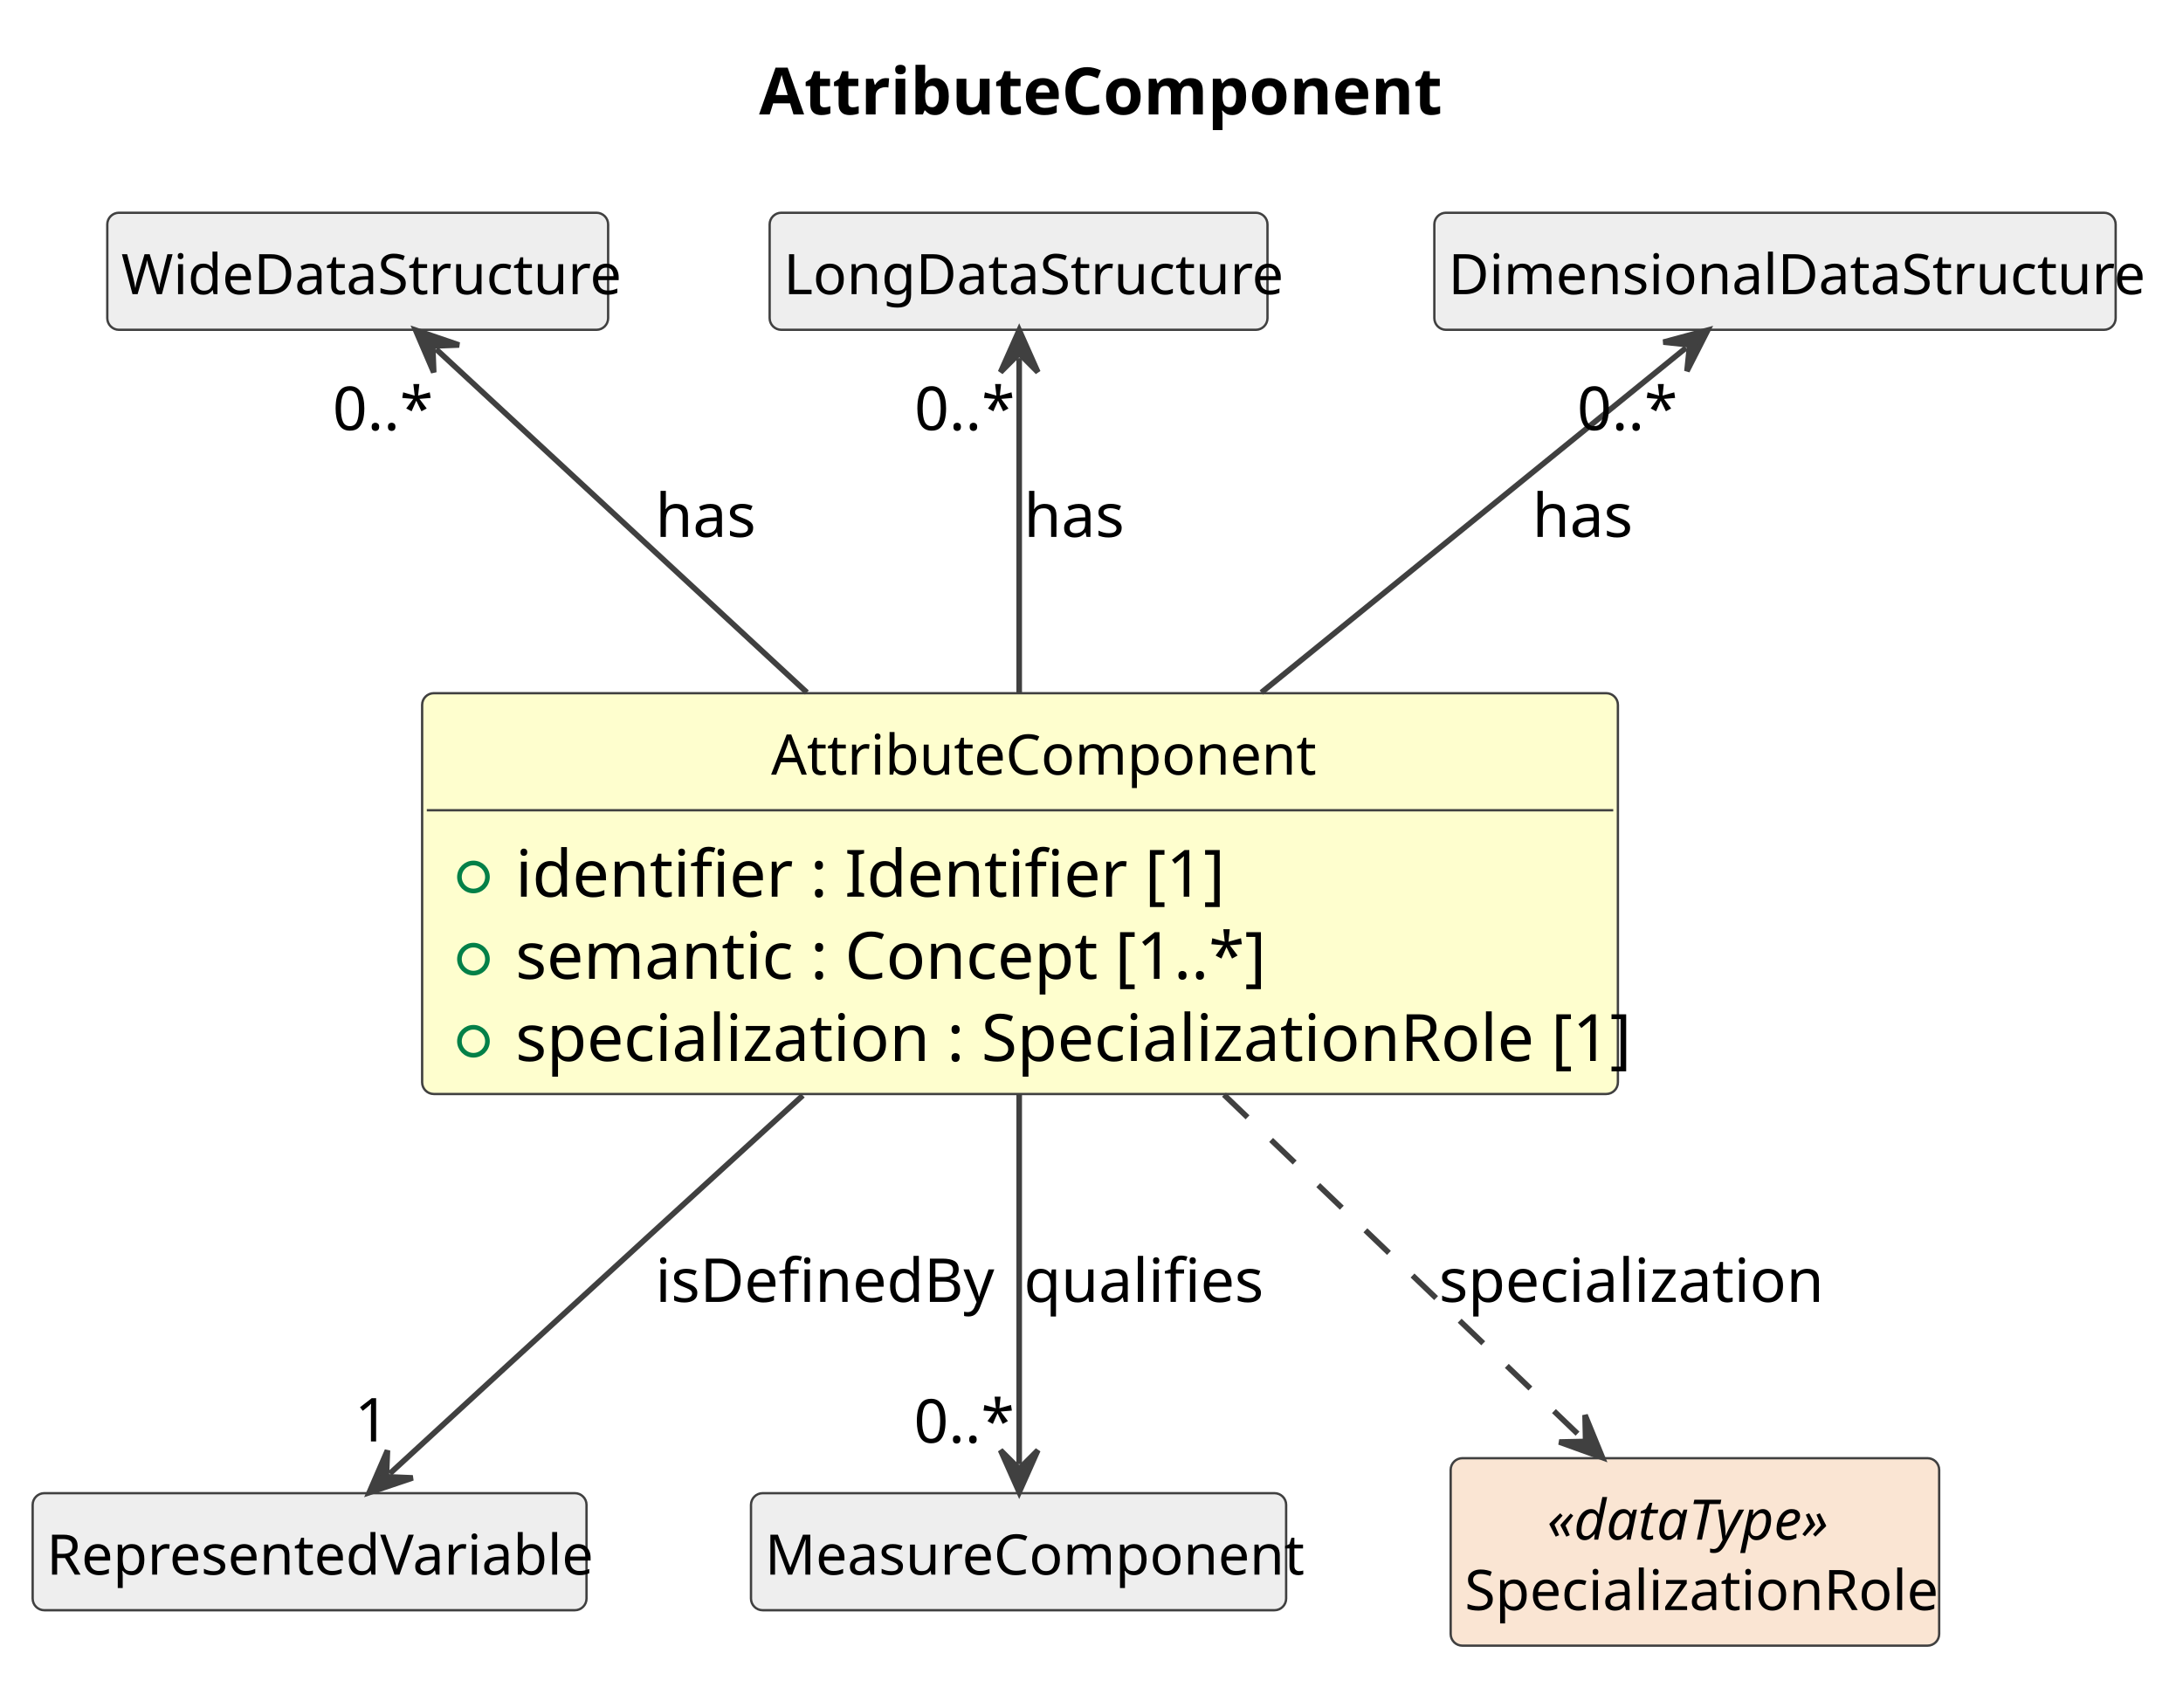
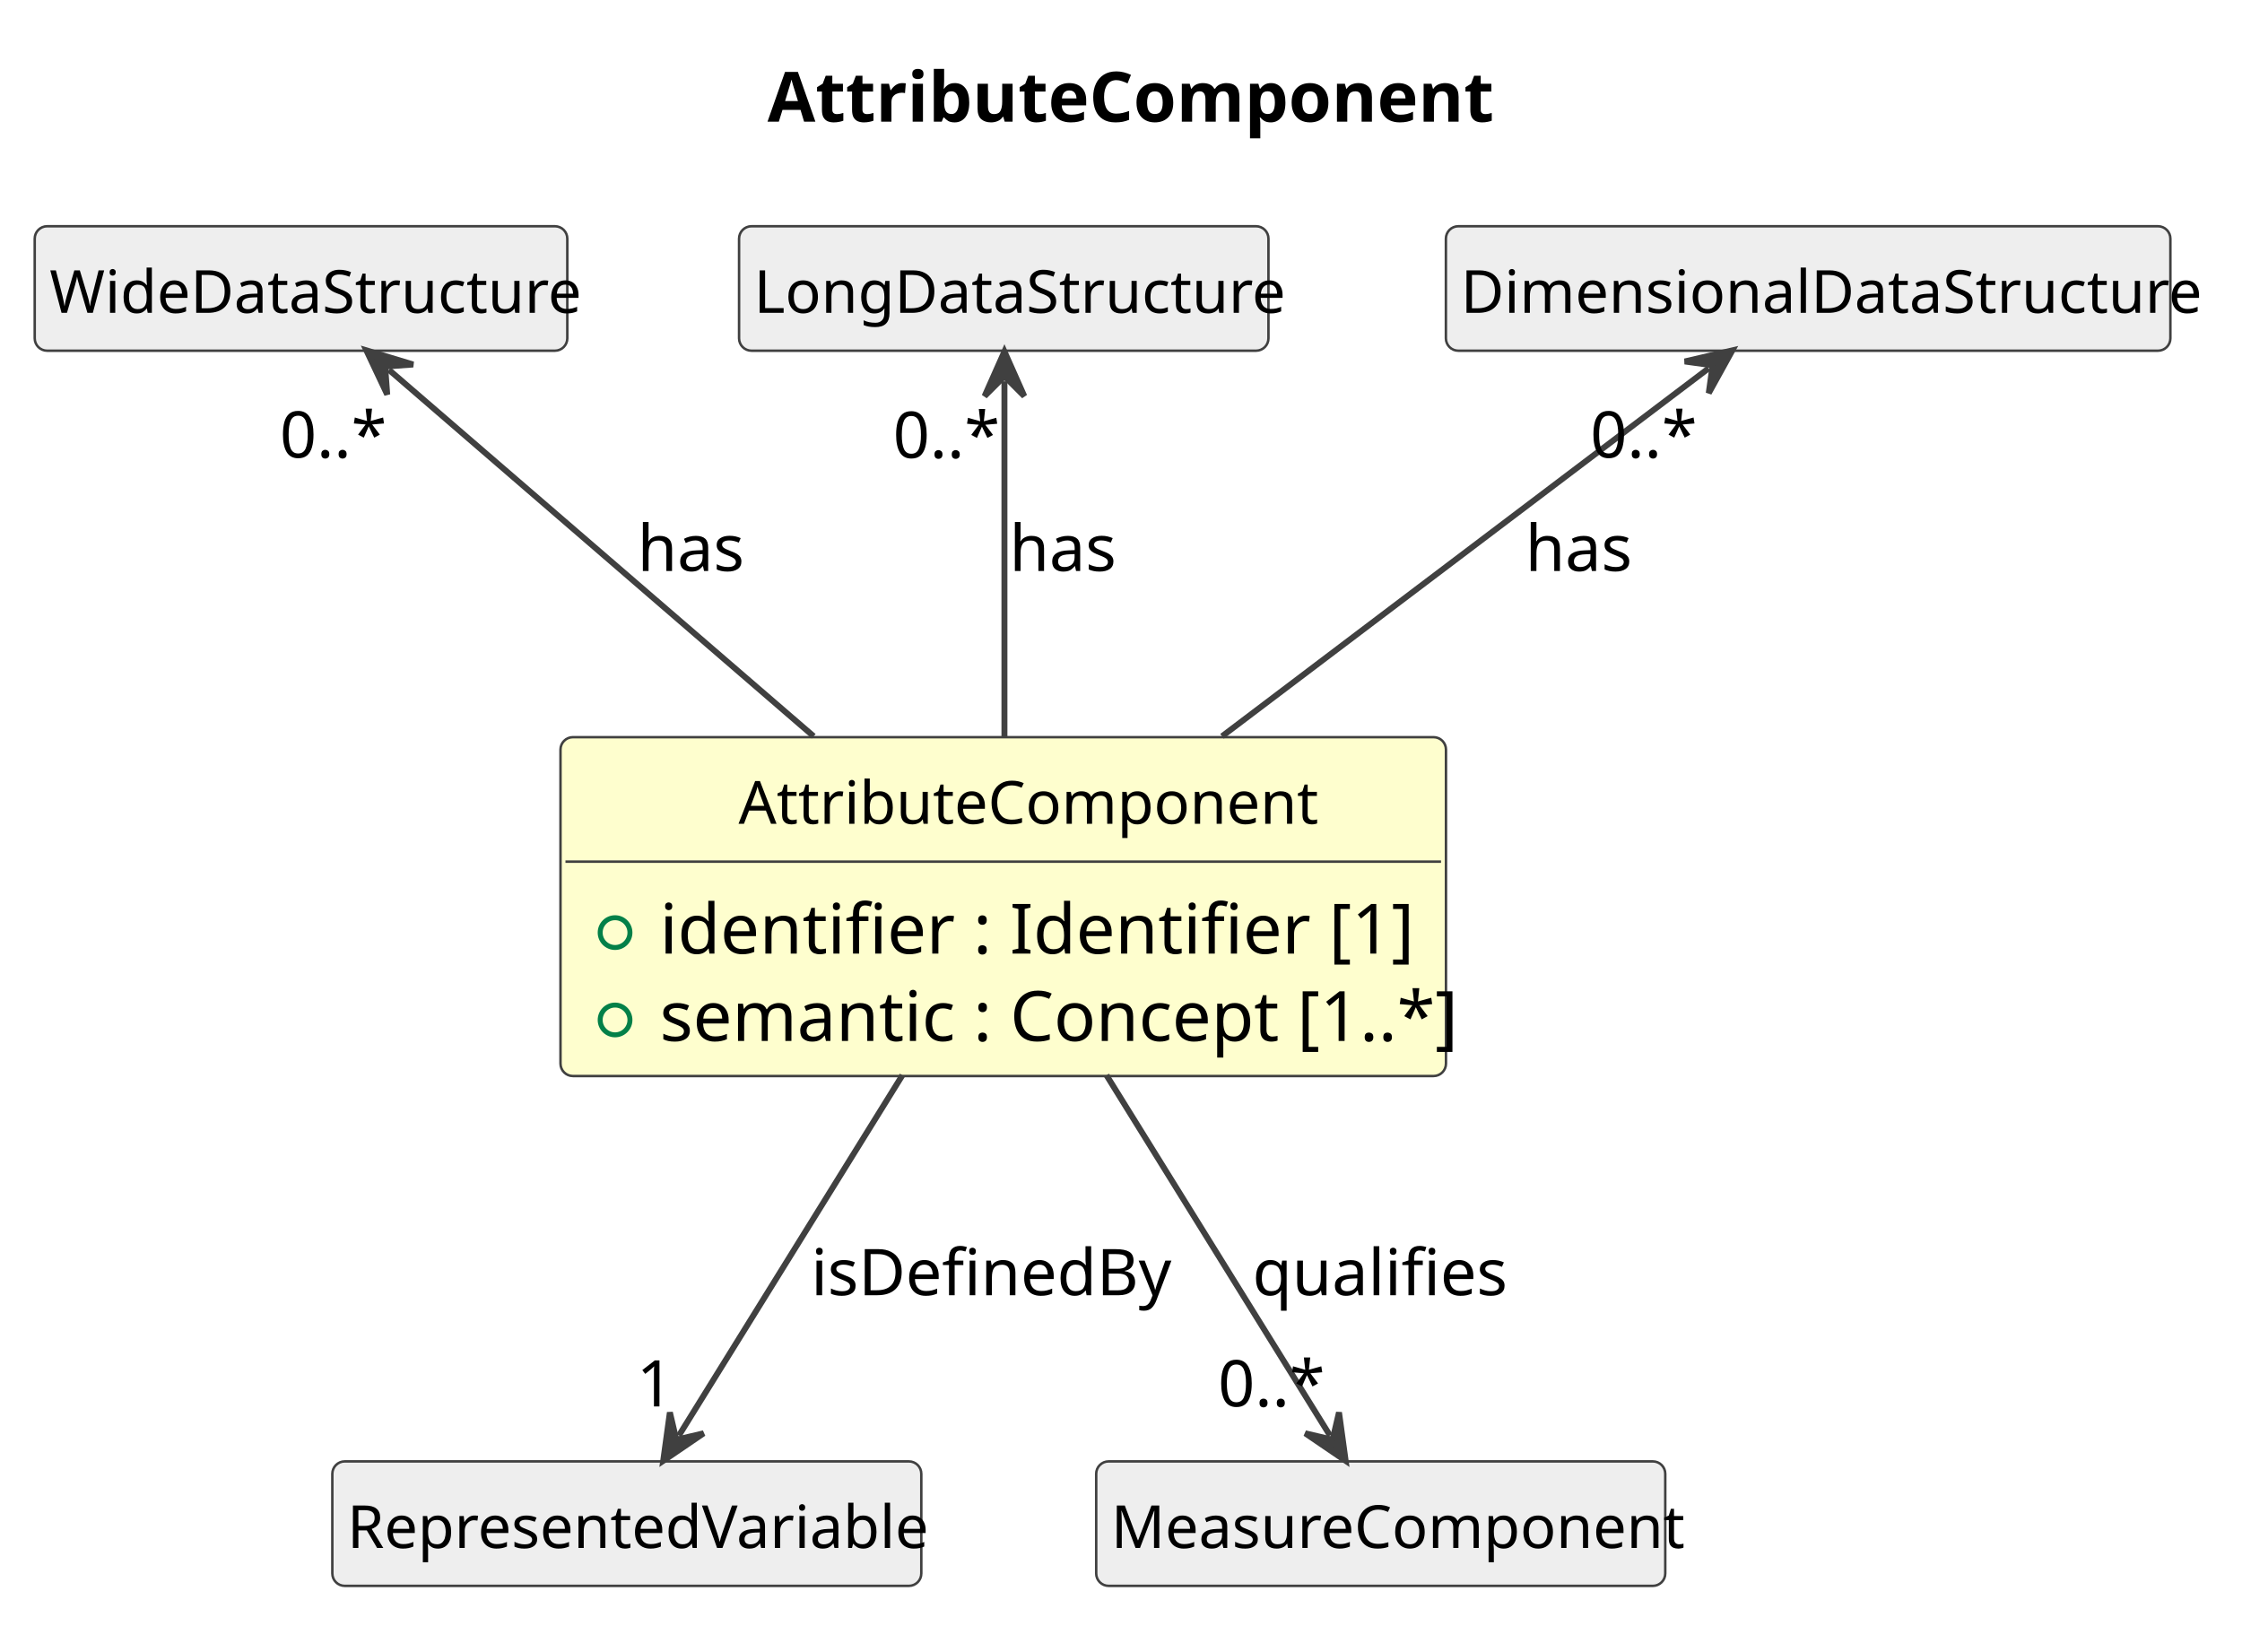
- <svg xmlns="http://www.w3.org/2000/svg" contentStyleType="text/css" data-diagram-type="CLASS" height="366px" preserveAspectRatio="none" style="width:468px;height:366px;background:#FFFFFF;" version="1.1" viewBox="0 0 468 366" width="468px" zoomAndPan="magnify">
+ <svg xmlns="http://www.w3.org/2000/svg" contentStyleType="text/css" data-diagram-type="CLASS" height="333px" preserveAspectRatio="none" style="width:452px;height:333px;background:#FFFFFF;" version="1.1" viewBox="0 0 452 333" width="452px" zoomAndPan="magnify">
  <defs />
  <g>
    <g class="title" data-source-line="1">
-       <text fill="#000000" font-family="sans-serif" font-size="14" font-weight="700" lengthAdjust="spacing" textLength="136.09" x="162.736" y="24.533">AttributeComponent</text>
+       <text fill="#000000" font-family="sans-serif" font-size="14" font-weight="700" lengthAdjust="spacing" textLength="136.09" x="154.736" y="24.533">AttributeComponent</text>
    </g>
    <g class="entity" data-qualified-name="AttributeComponent" data-source-line="12" id="ent0002">
-       <rect fill="#FEFECE" height="85.922" rx="2.5" ry="2.5" style="stroke:#404040;stroke-width:0.5;" width="256.351" x="90.5" y="148.609" />
-       <text fill="#000000" font-family="sans-serif" font-size="12" lengthAdjust="spacing" textLength="106.728" x="165.311" y="166.066">AttributeComponent</text>
-       <line style="stroke:#404040;stroke-width:0.5;" x1="91.5" x2="345.851" y1="173.703" y2="173.703" />
+       <rect fill="#FEFECE" height="68.312" rx="2.5" ry="2.5" style="stroke:#404040;stroke-width:0.5;" width="178.517" x="113" y="148.609" />
+       <text fill="#000000" font-family="sans-serif" font-size="12" lengthAdjust="spacing" textLength="106.728" x="148.894" y="166.066">AttributeComponent</text>
+       <line style="stroke:#404040;stroke-width:0.5;" x1="114" x2="290.517" y1="173.703" y2="173.703" />
      <g data-visibility-modifier="PUBLIC_FIELD">
-         <ellipse cx="101.5" cy="188.008" fill="none" rx="3" ry="3" style="stroke:#038048;stroke-width:1;" />
+         <ellipse cx="124" cy="188.008" fill="none" rx="3" ry="3" style="stroke:#038048;stroke-width:1;" />
      </g>
-       <text fill="#000000" font-family="sans-serif" font-size="14" lengthAdjust="spacing" textLength="137.737" x="110.5" y="192.236">identifier : Identifier [1]</text>
+       <text fill="#000000" font-family="sans-serif" font-size="14" lengthAdjust="spacing" textLength="137.737" x="133" y="192.236">identifier : Identifier [1]</text>
      <g data-visibility-modifier="PUBLIC_FIELD">
-         <ellipse cx="101.5" cy="205.617" fill="none" rx="3" ry="3" style="stroke:#038048;stroke-width:1;" />
+         <ellipse cx="124" cy="205.617" fill="none" rx="3" ry="3" style="stroke:#038048;stroke-width:1;" />
      </g>
-       <text fill="#000000" font-family="sans-serif" font-size="14" lengthAdjust="spacing" textLength="152.517" x="110.5" y="209.846">semantic : Concept [1..*]</text>
-       <g data-visibility-modifier="PUBLIC_FIELD">
-         <ellipse cx="101.5" cy="223.227" fill="none" rx="3" ry="3" style="stroke:#038048;stroke-width:1;" />
-       </g>
-       <text fill="#000000" font-family="sans-serif" font-size="14" lengthAdjust="spacing" textLength="230.351" x="110.5" y="227.455">specialization : SpecializationRole [1]</text>
+       <text fill="#000000" font-family="sans-serif" font-size="14" lengthAdjust="spacing" textLength="152.517" x="133" y="209.846">semantic : Concept [1..*]</text>
    </g>
-     <g class="entity" data-qualified-name="WideDataStructure" data-source-line="17" id="ent0003">
-       <rect fill="#EEEEEE" height="25.094" rx="2.5" ry="2.5" style="stroke:#404040;stroke-width:0.5;" width="107.373" x="23" y="45.609" />
-       <text fill="#000000" font-family="sans-serif" font-size="12" lengthAdjust="spacing" textLength="101.373" x="26" y="63.066">WideDataStructure</text>
+     <g class="entity" data-qualified-name="WideDataStructure" data-source-line="16" id="ent0003">
+       <rect fill="#EEEEEE" height="25.094" rx="2.5" ry="2.5" style="stroke:#404040;stroke-width:0.5;" width="107.373" x="7" y="45.609" />
+       <text fill="#000000" font-family="sans-serif" font-size="12" lengthAdjust="spacing" textLength="101.373" x="10" y="63.066">WideDataStructure</text>
    </g>
-     <g class="entity" data-qualified-name="LongDataStructure" data-source-line="19" id="ent0005">
-       <rect fill="#EEEEEE" height="25.094" rx="2.5" ry="2.5" style="stroke:#404040;stroke-width:0.5;" width="106.728" x="165" y="45.609" />
-       <text fill="#000000" font-family="sans-serif" font-size="12" lengthAdjust="spacing" textLength="100.728" x="168" y="63.066">LongDataStructure</text>
+     <g class="entity" data-qualified-name="LongDataStructure" data-source-line="18" id="ent0005">
+       <rect fill="#EEEEEE" height="25.094" rx="2.5" ry="2.5" style="stroke:#404040;stroke-width:0.5;" width="106.728" x="149" y="45.609" />
+       <text fill="#000000" font-family="sans-serif" font-size="12" lengthAdjust="spacing" textLength="100.728" x="152" y="63.066">LongDataStructure</text>
    </g>
-     <g class="entity" data-qualified-name="DimensionalDataStructure" data-source-line="21" id="ent0007">
-       <rect fill="#EEEEEE" height="25.094" rx="2.5" ry="2.5" style="stroke:#404040;stroke-width:0.5;" width="146.062" x="307.5" y="45.609" />
-       <text fill="#000000" font-family="sans-serif" font-size="12" lengthAdjust="spacing" textLength="140.062" x="310.5" y="63.066">DimensionalDataStructure</text>
+     <g class="entity" data-qualified-name="DimensionalDataStructure" data-source-line="20" id="ent0007">
+       <rect fill="#EEEEEE" height="25.094" rx="2.5" ry="2.5" style="stroke:#404040;stroke-width:0.5;" width="146.062" x="291.5" y="45.609" />
+       <text fill="#000000" font-family="sans-serif" font-size="12" lengthAdjust="spacing" textLength="140.062" x="294.5" y="63.066">DimensionalDataStructure</text>
    </g>
-     <g class="entity" data-qualified-name="RepresentedVariable" data-source-line="23" id="ent0009">
-       <rect fill="#EEEEEE" height="25.094" rx="2.5" ry="2.5" style="stroke:#404040;stroke-width:0.5;" width="118.74" x="7" y="320.109" />
-       <text fill="#000000" font-family="sans-serif" font-size="12" lengthAdjust="spacing" textLength="112.74" x="10" y="337.566">RepresentedVariable</text>
+     <g class="entity" data-qualified-name="RepresentedVariable" data-source-line="22" id="ent0009">
+       <rect fill="#EEEEEE" height="25.094" rx="2.5" ry="2.5" style="stroke:#404040;stroke-width:0.5;" width="118.74" x="67" y="294.609" />
+       <text fill="#000000" font-family="sans-serif" font-size="12" lengthAdjust="spacing" textLength="112.74" x="70" y="312.066">RepresentedVariable</text>
    </g>
-     <g class="entity" data-qualified-name="MeasureComponent" data-source-line="25" id="ent0011">
-       <rect fill="#EEEEEE" height="25.094" rx="2.5" ry="2.5" style="stroke:#404040;stroke-width:0.5;" width="114.727" x="161" y="320.109" />
-       <text fill="#000000" font-family="sans-serif" font-size="12" lengthAdjust="spacing" textLength="108.727" x="164" y="337.566">MeasureComponent</text>
+     <g class="entity" data-qualified-name="MeasureComponent" data-source-line="24" id="ent0011">
+       <rect fill="#EEEEEE" height="25.094" rx="2.5" ry="2.5" style="stroke:#404040;stroke-width:0.5;" width="114.727" x="221" y="294.609" />
+       <text fill="#000000" font-family="sans-serif" font-size="12" lengthAdjust="spacing" textLength="108.727" x="224" y="312.066">MeasureComponent</text>
    </g>
-     <g class="entity" data-qualified-name="SpecializationRole" data-source-line="27" id="ent0013">
-       <rect fill="#FAE5D3" height="40.188" rx="2.5" ry="2.5" style="stroke:#404040;stroke-width:0.5;" width="104.725" x="311" y="312.609" />
-       <text fill="#000000" font-family="sans-serif" font-size="12" font-style="italic" lengthAdjust="spacing" textLength="63.381" x="331.672" y="330.066">«dataType»</text>
-       <text fill="#000000" font-family="sans-serif" font-size="12" lengthAdjust="spacing" textLength="98.725" x="314" y="345.16">SpecializationRole</text>
+     <g class="link" data-entity-1="ent0003" data-entity-2="ent0002" data-link-type="dependency" data-source-line="17" id="lnk4">
+       <path codeLine="17" d="M78.403,74.548 C98.843,92.178 134.1,122.599 164.04,148.429" fill="none" id="WideDataStructure-backto-AttributeComponent" style="stroke:#404040;stroke-width:1.2;" />
+       <polygon fill="#404040" points="73.86,70.629,78.063,79.537,77.646,73.895,83.288,73.479,73.86,70.629" style="stroke:#404040;stroke-width:1.2;" />
+       <text fill="#000000" font-family="sans-serif" font-size="13" lengthAdjust="spacing" textLength="20.96" x="128.5" y="115.105">has</text>
+       <text fill="#000000" font-family="sans-serif" font-size="13" lengthAdjust="spacing" textLength="19.513" x="56.407" y="92.255">0..*</text>
    </g>
-     <g class="link" data-entity-1="ent0003" data-entity-2="ent0002" data-link-type="dependency" data-source-line="18" id="lnk4">
-       <path codeLine="18" d="M93.502,74.856 C112.172,92.146 143.71,121.349 172.99,148.459" fill="none" id="WideDataStructure-backto-AttributeComponent" style="stroke:#404040;stroke-width:1.2;" />
-       <polygon fill="#404040" points="89.1,70.779,92.985,79.829,92.769,74.177,98.421,73.96,89.1,70.779" style="stroke:#404040;stroke-width:1.2;" />
-       <text fill="#000000" font-family="sans-serif" font-size="13" lengthAdjust="spacing" textLength="20.96" x="140.5" y="115.105">has</text>
-       <text fill="#000000" font-family="sans-serif" font-size="13" lengthAdjust="spacing" textLength="19.513" x="71.308" y="92.204">0..*</text>
+     <g class="link" data-entity-1="ent0005" data-entity-2="ent0002" data-link-type="dependency" data-source-line="19" id="lnk6">
+       <path codeLine="19" d="M202.5,76.859 C202.5,94.579 202.5,122.829 202.5,148.569" fill="none" id="LongDataStructure-backto-AttributeComponent" style="stroke:#404040;stroke-width:1.2;" />
+       <polygon fill="#404040" points="202.5,70.859,198.5,79.859,202.5,75.859,206.5,79.859,202.5,70.859" style="stroke:#404040;stroke-width:1.2;" />
+       <text fill="#000000" font-family="sans-serif" font-size="13" lengthAdjust="spacing" textLength="20.96" x="203.5" y="115.105">has</text>
+       <text fill="#000000" font-family="sans-serif" font-size="13" lengthAdjust="spacing" textLength="19.513" x="180.028" y="92.315">0..*</text>
    </g>
-     <g class="link" data-entity-1="ent0005" data-entity-2="ent0002" data-link-type="dependency" data-source-line="20" id="lnk6">
-       <path codeLine="20" d="M218.5,76.779 C218.5,94.069 218.5,121.349 218.5,148.459" fill="none" id="LongDataStructure-backto-AttributeComponent" style="stroke:#404040;stroke-width:1.2;" />
-       <polygon fill="#404040" points="218.5,70.779,214.5,79.779,218.5,75.779,222.5,79.779,218.5,70.779" style="stroke:#404040;stroke-width:1.2;" />
-       <text fill="#000000" font-family="sans-serif" font-size="13" lengthAdjust="spacing" textLength="20.96" x="219.5" y="115.105">has</text>
-       <text fill="#000000" font-family="sans-serif" font-size="13" lengthAdjust="spacing" textLength="19.513" x="196.028" y="92.204">0..*</text>
+     <g class="link" data-entity-1="ent0007" data-entity-2="ent0002" data-link-type="dependency" data-source-line="21" id="lnk8">
+       <path codeLine="21" d="M344.475,74.249 C321.165,91.879 280.54,122.599 246.37,148.429" fill="none" id="DimensionalDataStructure-backto-AttributeComponent" style="stroke:#404040;stroke-width:1.2;" />
+       <polygon fill="#404040" points="349.26,70.629,339.669,72.868,345.272,73.645,344.495,79.249,349.26,70.629" style="stroke:#404040;stroke-width:1.2;" />
+       <text fill="#000000" font-family="sans-serif" font-size="13" lengthAdjust="spacing" textLength="20.96" x="307.5" y="115.105">has</text>
+       <text fill="#000000" font-family="sans-serif" font-size="13" lengthAdjust="spacing" textLength="19.513" x="320.607" y="92.255">0..*</text>
    </g>
-     <g class="link" data-entity-1="ent0007" data-entity-2="ent0002" data-link-type="dependency" data-source-line="22" id="lnk8">
-       <path codeLine="22" d="M361.462,74.562 C340.172,91.852 303.82,121.349 270.42,148.459" fill="none" id="DimensionalDataStructure-backto-AttributeComponent" style="stroke:#404040;stroke-width:1.2;" />
-       <polygon fill="#404040" points="366.12,70.779,356.612,73.348,362.239,73.931,361.655,79.558,366.12,70.779" style="stroke:#404040;stroke-width:1.2;" />
-       <text fill="#000000" font-family="sans-serif" font-size="13" lengthAdjust="spacing" textLength="20.96" x="328.5" y="115.105">has</text>
-       <text fill="#000000" font-family="sans-serif" font-size="13" lengthAdjust="spacing" textLength="19.513" x="338.102" y="92.204">0..*</text>
+     <g class="link" data-entity-1="ent0002" data-entity-2="ent0009" data-link-type="dependency" data-source-line="23" id="lnk10">
+       <path codeLine="23" d="M181.93,216.759 C165.93,242.549 147.822,271.73 136.872,289.39" fill="none" id="AttributeComponent-to-RepresentedVariable" style="stroke:#404040;stroke-width:1.2;" />
+       <polygon fill="#404040" points="133.71,294.489,141.852,288.948,136.345,290.24,135.053,284.733,133.71,294.489" style="stroke:#404040;stroke-width:1.2;" />
+       <text fill="#000000" font-family="sans-serif" font-size="13" lengthAdjust="spacing" textLength="69.367" x="163.5" y="261.104">isDefinedBy</text>
+       <text fill="#000000" font-family="sans-serif" font-size="13" lengthAdjust="spacing" textLength="7.23" x="128.341" y="283.532">1</text>
    </g>
-     <g class="link" data-entity-1="ent0002" data-entity-2="ent0009" data-link-type="dependency" data-source-line="24" id="lnk10">
-       <path codeLine="24" d="M172.11,234.839 C161.39,244.609 150.04,254.969 139.5,264.609 C118.3,283.999 98.105,302.536 83.565,315.916" fill="none" id="AttributeComponent-to-RepresentedVariable" style="stroke:#404040;stroke-width:1.2;" />
-       <polygon fill="#404040" points="79.15,319.979,88.481,316.829,82.829,316.594,83.064,310.942,79.15,319.979" style="stroke:#404040;stroke-width:1.2;" />
-       <text fill="#000000" font-family="sans-serif" font-size="13" lengthAdjust="spacing" textLength="69.367" x="140.5" y="279.104">isDefinedBy</text>
-       <text fill="#000000" font-family="sans-serif" font-size="13" lengthAdjust="spacing" textLength="7.23" x="76.025" y="309.018">1</text>
-     </g>
-     <g class="link" data-entity-1="ent0002" data-entity-2="ent0011" data-link-type="dependency" data-source-line="26" id="lnk12">
-       <path codeLine="26" d="M218.5,234.689 C218.5,264.099 218.5,295.299 218.5,313.899" fill="none" id="AttributeComponent-to-MeasureComponent" style="stroke:#404040;stroke-width:1.2;" />
-       <polygon fill="#404040" points="218.5,319.899,222.5,310.899,218.5,314.899,214.5,310.899,218.5,319.899" style="stroke:#404040;stroke-width:1.2;" />
-       <text fill="#000000" font-family="sans-serif" font-size="13" lengthAdjust="spacing" textLength="47.696" x="219.5" y="279.104">qualifies</text>
-       <text fill="#000000" font-family="sans-serif" font-size="13" lengthAdjust="spacing" textLength="19.513" x="195.914" y="309.291">0..*</text>
-     </g>
-     <g class="link" data-entity-1="ent0002" data-entity-2="ent0013" data-link-type="dependency" data-source-line="28" id="lnk14">
-       <path codeLine="28" d="M262.4,234.689 C289.4,260.579 318.389,288.367 339.209,308.327" fill="none" id="AttributeComponent-to-SpecializationRole" style="stroke:#404040;stroke-width:1.2;stroke-dasharray:7,7;" />
-       <polygon fill="#404040" points="343.54,312.479,339.811,303.364,339.931,309.019,334.275,309.138,343.54,312.479" style="stroke:#404040;stroke-width:1.2;" />
-       <text fill="#000000" font-family="sans-serif" font-size="13" lengthAdjust="spacing" textLength="78.044" x="308.5" y="279.104">specialization</text>
+     <g class="link" data-entity-1="ent0002" data-entity-2="ent0011" data-link-type="dependency" data-source-line="25" id="lnk12">
+       <path codeLine="25" d="M223.07,216.759 C239.07,242.549 257.178,271.73 268.128,289.39" fill="none" id="AttributeComponent-to-MeasureComponent" style="stroke:#404040;stroke-width:1.2;" />
+       <polygon fill="#404040" points="271.29,294.489,269.947,284.733,268.655,290.24,263.148,288.948,271.29,294.489" style="stroke:#404040;stroke-width:1.2;" />
+       <text fill="#000000" font-family="sans-serif" font-size="13" lengthAdjust="spacing" textLength="47.696" x="252.5" y="261.104">qualifies</text>
+       <text fill="#000000" font-family="sans-serif" font-size="13" lengthAdjust="spacing" textLength="19.513" x="245.559" y="283.532">0..*</text>
    </g>
  </g>
</svg>
